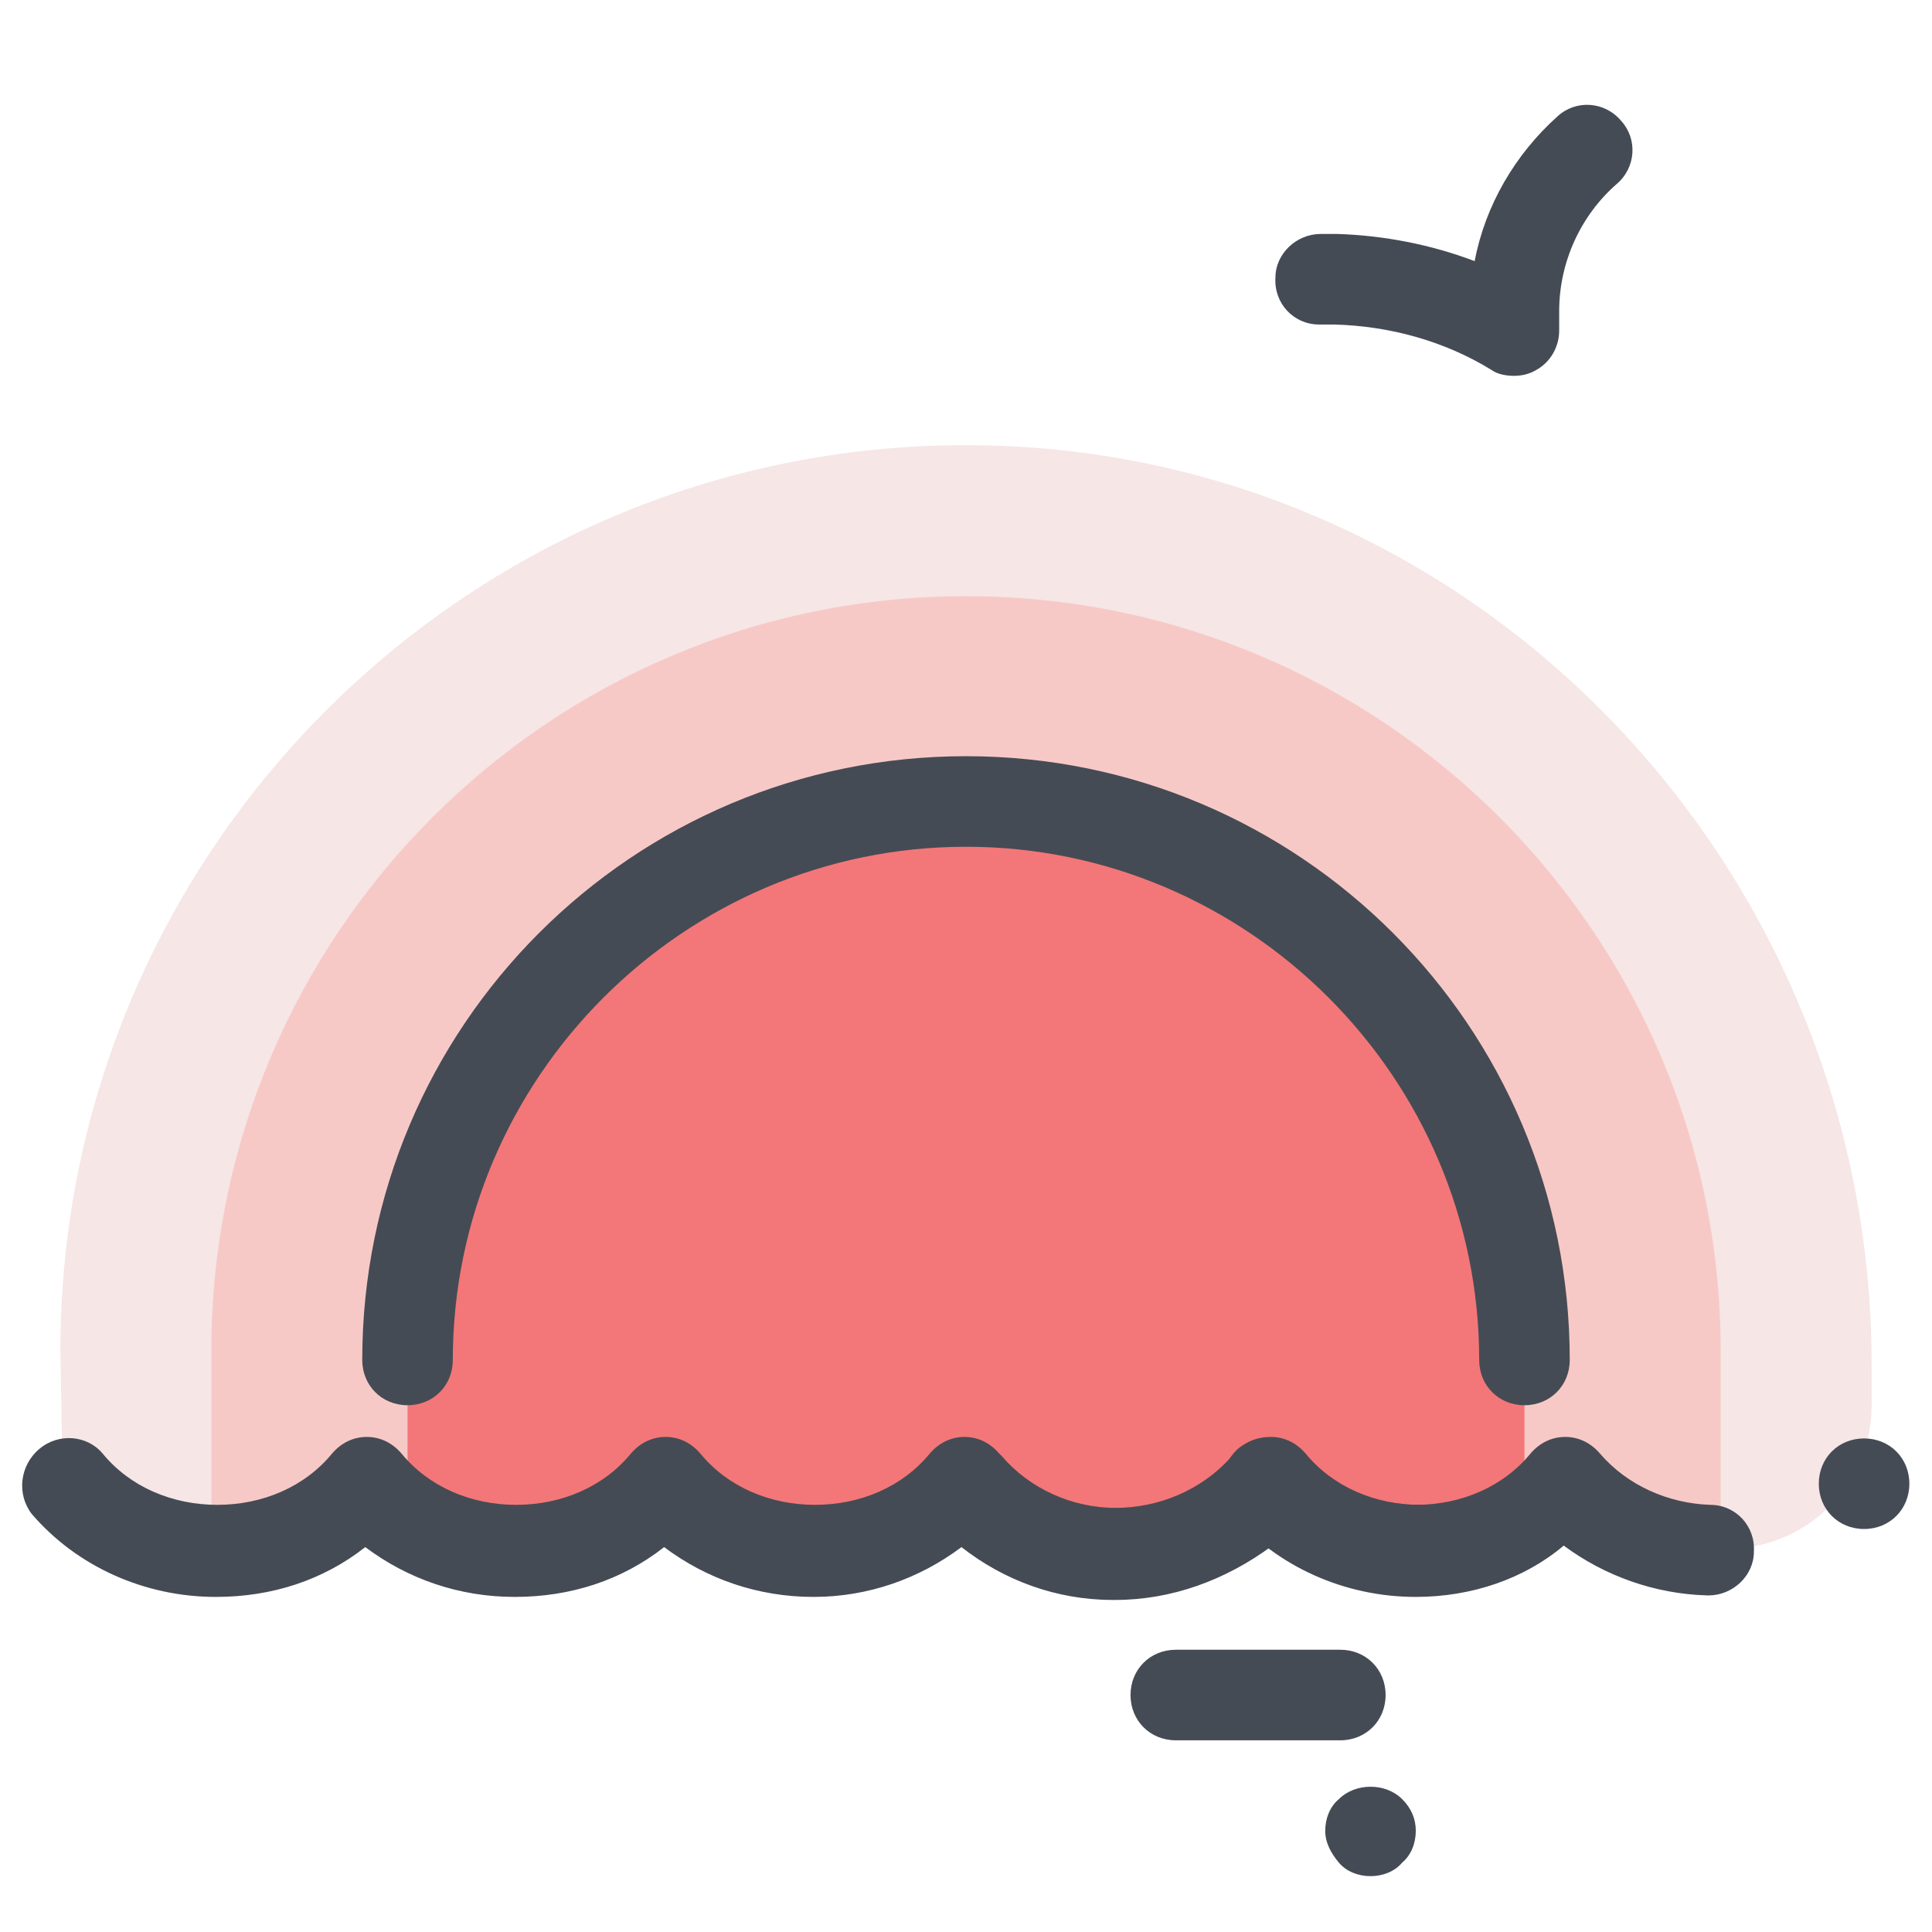
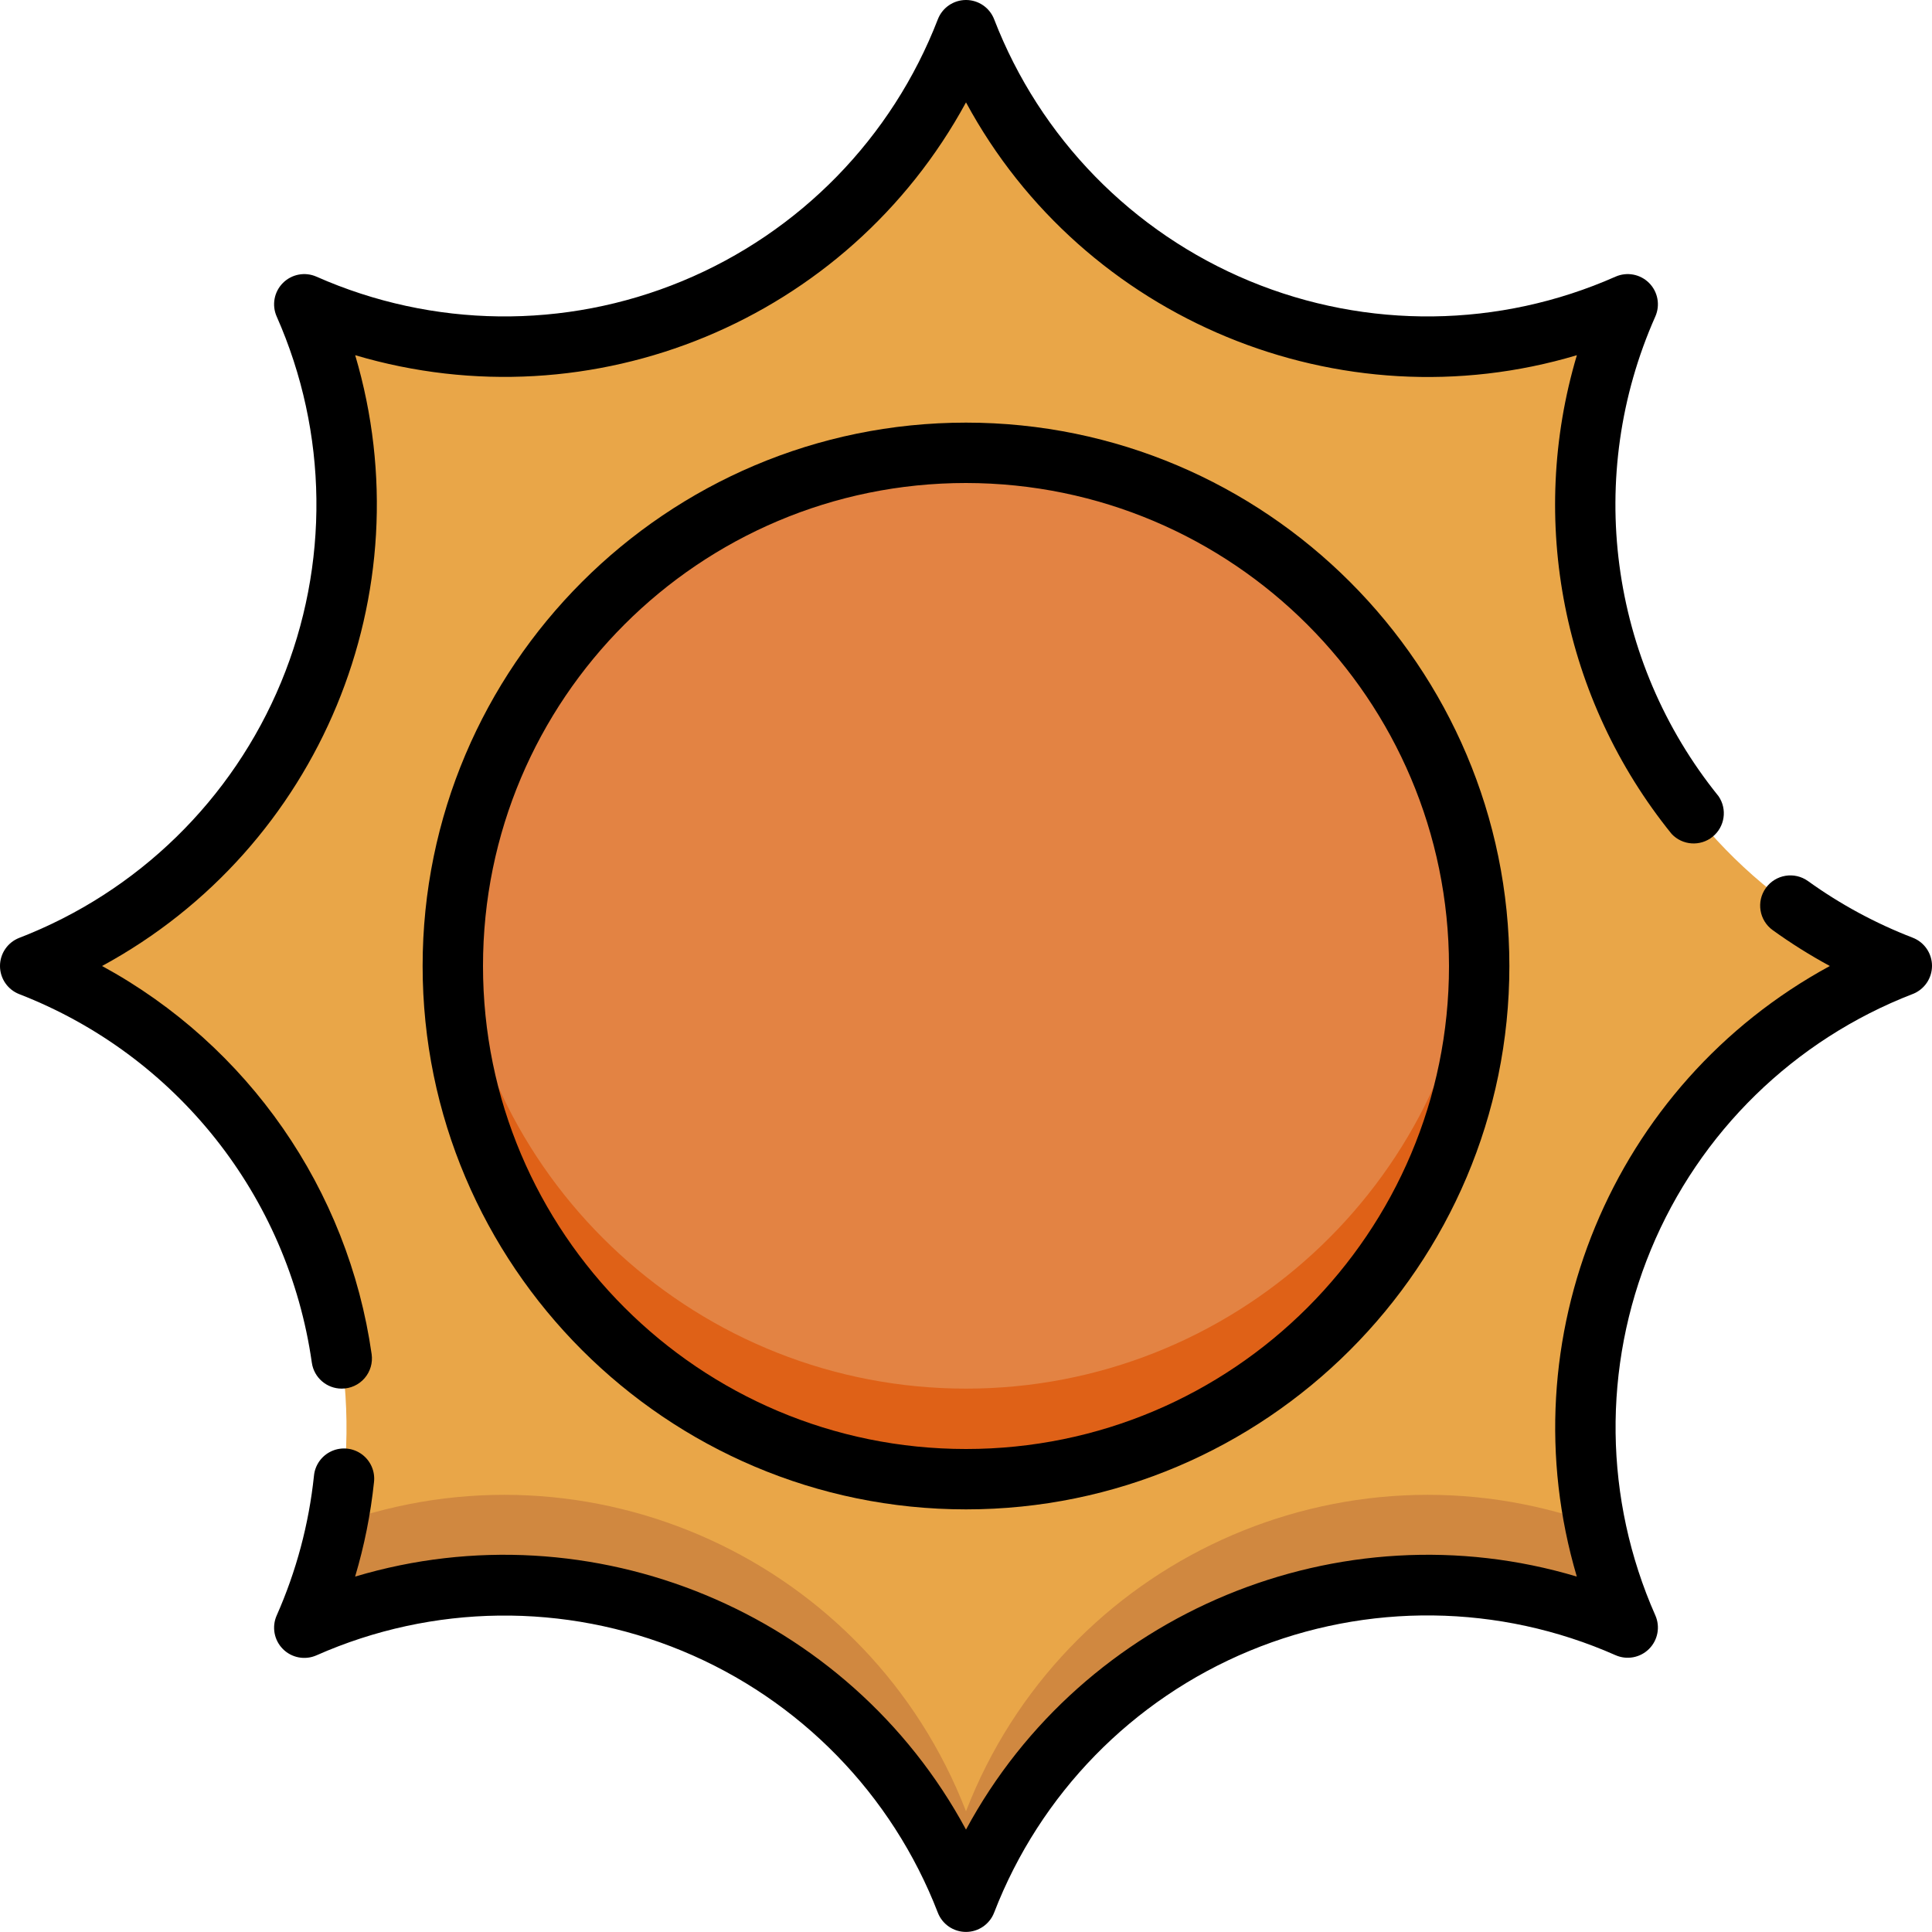
- <svg xmlns="http://www.w3.org/2000/svg" viewBox="0 0 128 128" width="256px" height="256px">
-   <path fill="#F6E6E6" d="M4,89.5c0-33.4,27.4-60.5,60.9-60C97.9,30,124,57.5,124,90.4v2.7c0,5.3-4.4,9.6-9.7,9.5L4.2,100.5L4,89.5z" />
-   <path fill="#F7C9C6" d="M14,89.5c0-27.6,22.4-50,50-50s50,22.4,50,50v11.2H14V89.5z" />
-   <path fill="#F37778" d="M27,90.1c0-20.4,16.6-37,37-37s37,16.6,37,37v10.4l-74,0.2V90.1z" />
-   <path fill="#454B54" d="M73.9 106c-.1 0-.1 0-.2 0-3.7 0-7.2-1.3-10-3.5-2.8 2.1-6.2 3.3-9.8 3.3-3.7 0-7.1-1.2-9.9-3.3-2.8 2.2-6.2 3.3-9.9 3.3-3.7 0-7.1-1.2-9.9-3.3-2.8 2.2-6.2 3.3-9.9 3.3-4.7 0-9.2-2-12.2-5.5C1.1 99 1.3 97.1 2.6 96c1.3-1.1 3.2-.9 4.2.3 1.8 2.2 4.6 3.4 7.6 3.4 3 0 5.8-1.2 7.6-3.4.6-.7 1.4-1.1 2.3-1.1s1.7.4 2.3 1.1c1.8 2.2 4.6 3.4 7.6 3.4 3 0 5.8-1.2 7.6-3.4.6-.7 1.4-1.1 2.3-1.1s1.7.4 2.3 1.1c1.8 2.2 4.6 3.4 7.6 3.4 3 0 5.8-1.2 7.6-3.4.6-.7 1.4-1.1 2.3-1.1 0 0 0 0 0 0 .9 0 1.7.4 2.3 1.1l.2.2c1.8 2.1 4.6 3.4 7.5 3.4 2.9 0 5.7-1.2 7.6-3.3l.4-.4c.6-.7 1.4-1 2.3-1 .9 0 1.7.4 2.3 1.1 1.8 2.2 4.6 3.4 7.6 3.4 1.7 0 3 1.3 3 3s-1.3 3-3 3c-3.6 0-7.1-1.2-9.8-3.3C81.2 104.7 77.6 106 73.9 106zM88.8 115.3H77.9c-1.7 0-3-1.3-3-3s1.3-3 3-3h10.9c1.7 0 3 1.3 3 3S90.5 115.3 88.8 115.3zM90.8 124.3c-.8 0-1.6-.3-2.1-.9-.5-.6-.9-1.3-.9-2.1s.3-1.6.9-2.1c1.1-1.1 3.1-1.1 4.2 0 .6.6.9 1.3.9 2.1s-.3 1.6-.9 2.1C92.4 124 91.6 124.3 90.8 124.3zM123.5 101.3c-1.7 0-3-1.3-3-3s1.3-3 3-3h0c1.7 0 3 1.3 3 3S125.2 101.3 123.5 101.3z" />
-   <path fill="#454B54" d="M93.8,105.8c-4.7,0-9.2-2-12.2-5.5C80.6,99,80.8,97.1,82,96c1.3-1.1,3.2-0.9,4.2,0.3c1.8,2.2,4.6,3.4,7.6,3.4c3,0,5.8-1.2,7.6-3.4c0.6-0.7,1.4-1.1,2.3-1.1l0,0c0.9,0,1.7,0.4,2.3,1.1c1.8,2.1,4.5,3.3,7.3,3.4c1.7,0,3,1.4,2.9,3.1c0,1.6-1.4,2.9-3,2.9c0,0-0.1,0-0.1,0c-3.5-0.1-6.8-1.3-9.5-3.3C101,104.6,97.5,105.8,93.8,105.8z" />
-   <g>
-     <path fill="#454B54" d="M101,93.1c-1.7,0-3-1.3-3-3c0-18.7-15.3-34-34-34c-18.7,0-34,15.3-34,34c0,1.7-1.3,3-3,3s-3-1.3-3-3c0-22.1,17.9-40,40-40c22.1,0,40,17.9,40,40C104,91.8,102.7,93.1,101,93.1z" />
-   </g>
-   <g>
-     <path fill="#454B54" d="M100.3,24.9c-0.5,0-1.1-0.1-1.5-0.4c-3.1-1.9-6.7-2.9-10.4-3l-1,0c-1.7,0-3-1.4-2.9-3.1c0-1.6,1.4-2.9,3-2.9c0,0,0,0,0.1,0l1,0c3.1,0.1,6.2,0.7,9.1,1.8c0.7-3.7,2.7-7.1,5.5-9.6c1.2-1.1,3.1-1,4.2,0.3c1.1,1.2,1,3.1-0.3,4.2c-2.4,2.1-3.8,5.2-3.8,8.4l0,1.3c0,1.1-0.6,2.1-1.5,2.6C101.3,24.8,100.8,24.9,100.3,24.9z" />
+ <svg xmlns="http://www.w3.org/2000/svg" viewBox="0 0 512 512">
+   <defs>
+     <style>.cls-1{fill:#e9a648;}.cls-2{fill:#d08840;}.cls-3{fill:#e38343;}.cls-4{fill:#df6117;}</style>
+   </defs>
+   <g id="_6._Sun" data-name="6. Sun">
+     <path class="cls-1" d="M504,256A131.19,131.19,0,0,1,431.36,80.64,131.19,131.19,0,0,1,256,8,131.19,131.19,0,0,1,80.64,80.64,131.19,131.19,0,0,1,8,256,131.19,131.19,0,0,1,80.64,431.36,131.19,131.19,0,0,1,256,504a131.19,131.19,0,0,1,175.36-72.64A131.19,131.19,0,0,1,504,256Z" />
+     <path class="cls-2" d="M422.66,403.89A131.19,131.19,0,0,0,256,480h0A131.19,131.19,0,0,0,89.34,403.89a135.45,135.45,0,0,1-8.7,27.47h0A131.19,131.19,0,0,1,256,504h0a131.19,131.19,0,0,1,175.36-72.64A132.85,132.85,0,0,1,422.66,403.89Z" />
+     <path d="M248.54,506.89A123.1,123.1,0,0,0,83.87,438.68a8,8,0,0,1-10.55-10.55,123.15,123.15,0,0,0,9.88-37,8,8,0,1,1,15.91,1.68,137.85,137.85,0,0,1-5,25c62.71-18.76,130.76,9.34,161.89,67.05,31.07-57.6,99.07-85.84,161.87-67.05A139.22,139.22,0,0,1,484.93,256a139.28,139.28,0,0,1-15.14-9.5,8,8,0,0,1,9.36-13,123.7,123.7,0,0,0,27.74,15,8,8,0,0,1,0,14.92,123.11,123.11,0,0,0-68.21,164.67,8,8,0,0,1-10.55,10.55,123.11,123.11,0,0,0-164.67,68.21A8,8,0,0,1,248.54,506.89Z" />
+     <path d="M90.56,368a8,8,0,0,1-7.92-6.87A123.43,123.43,0,0,0,5.11,263.46a8,8,0,0,1,0-14.92A123.11,123.11,0,0,0,73.32,83.87,8,8,0,0,1,83.87,73.32,123.11,123.11,0,0,0,248.54,5.11a8,8,0,0,1,14.92,0A123.11,123.11,0,0,0,428.13,73.32a8,8,0,0,1,10.55,10.55A122.88,122.88,0,0,0,455.43,211,8,8,0,0,1,443,221,138.74,138.74,0,0,1,417.89,94.13c-62.7,18.76-130.76-9.34-161.89-67A139.21,139.21,0,0,1,94.13,94.13,139.22,139.22,0,0,1,27.05,256,139.56,139.56,0,0,1,98.49,358.87,8,8,0,0,1,90.56,368Z" />
+     <circle class="cls-3" cx="256" cy="256" r="136" />
+     <path class="cls-4" d="M256,368A136,136,0,0,1,120.53,244a136,136,0,1,0,270.94,0A136,136,0,0,1,256,368Z" />
+     <path d="M256,400c-79.4,0-144-64.6-144-144s64.6-144,144-144,144,64.6,144,144S335.4,400,256,400Zm0-272A128,128,0,1,0,384,256,128.14,128.14,0,0,0,256,128Z" />
  </g>
</svg>
